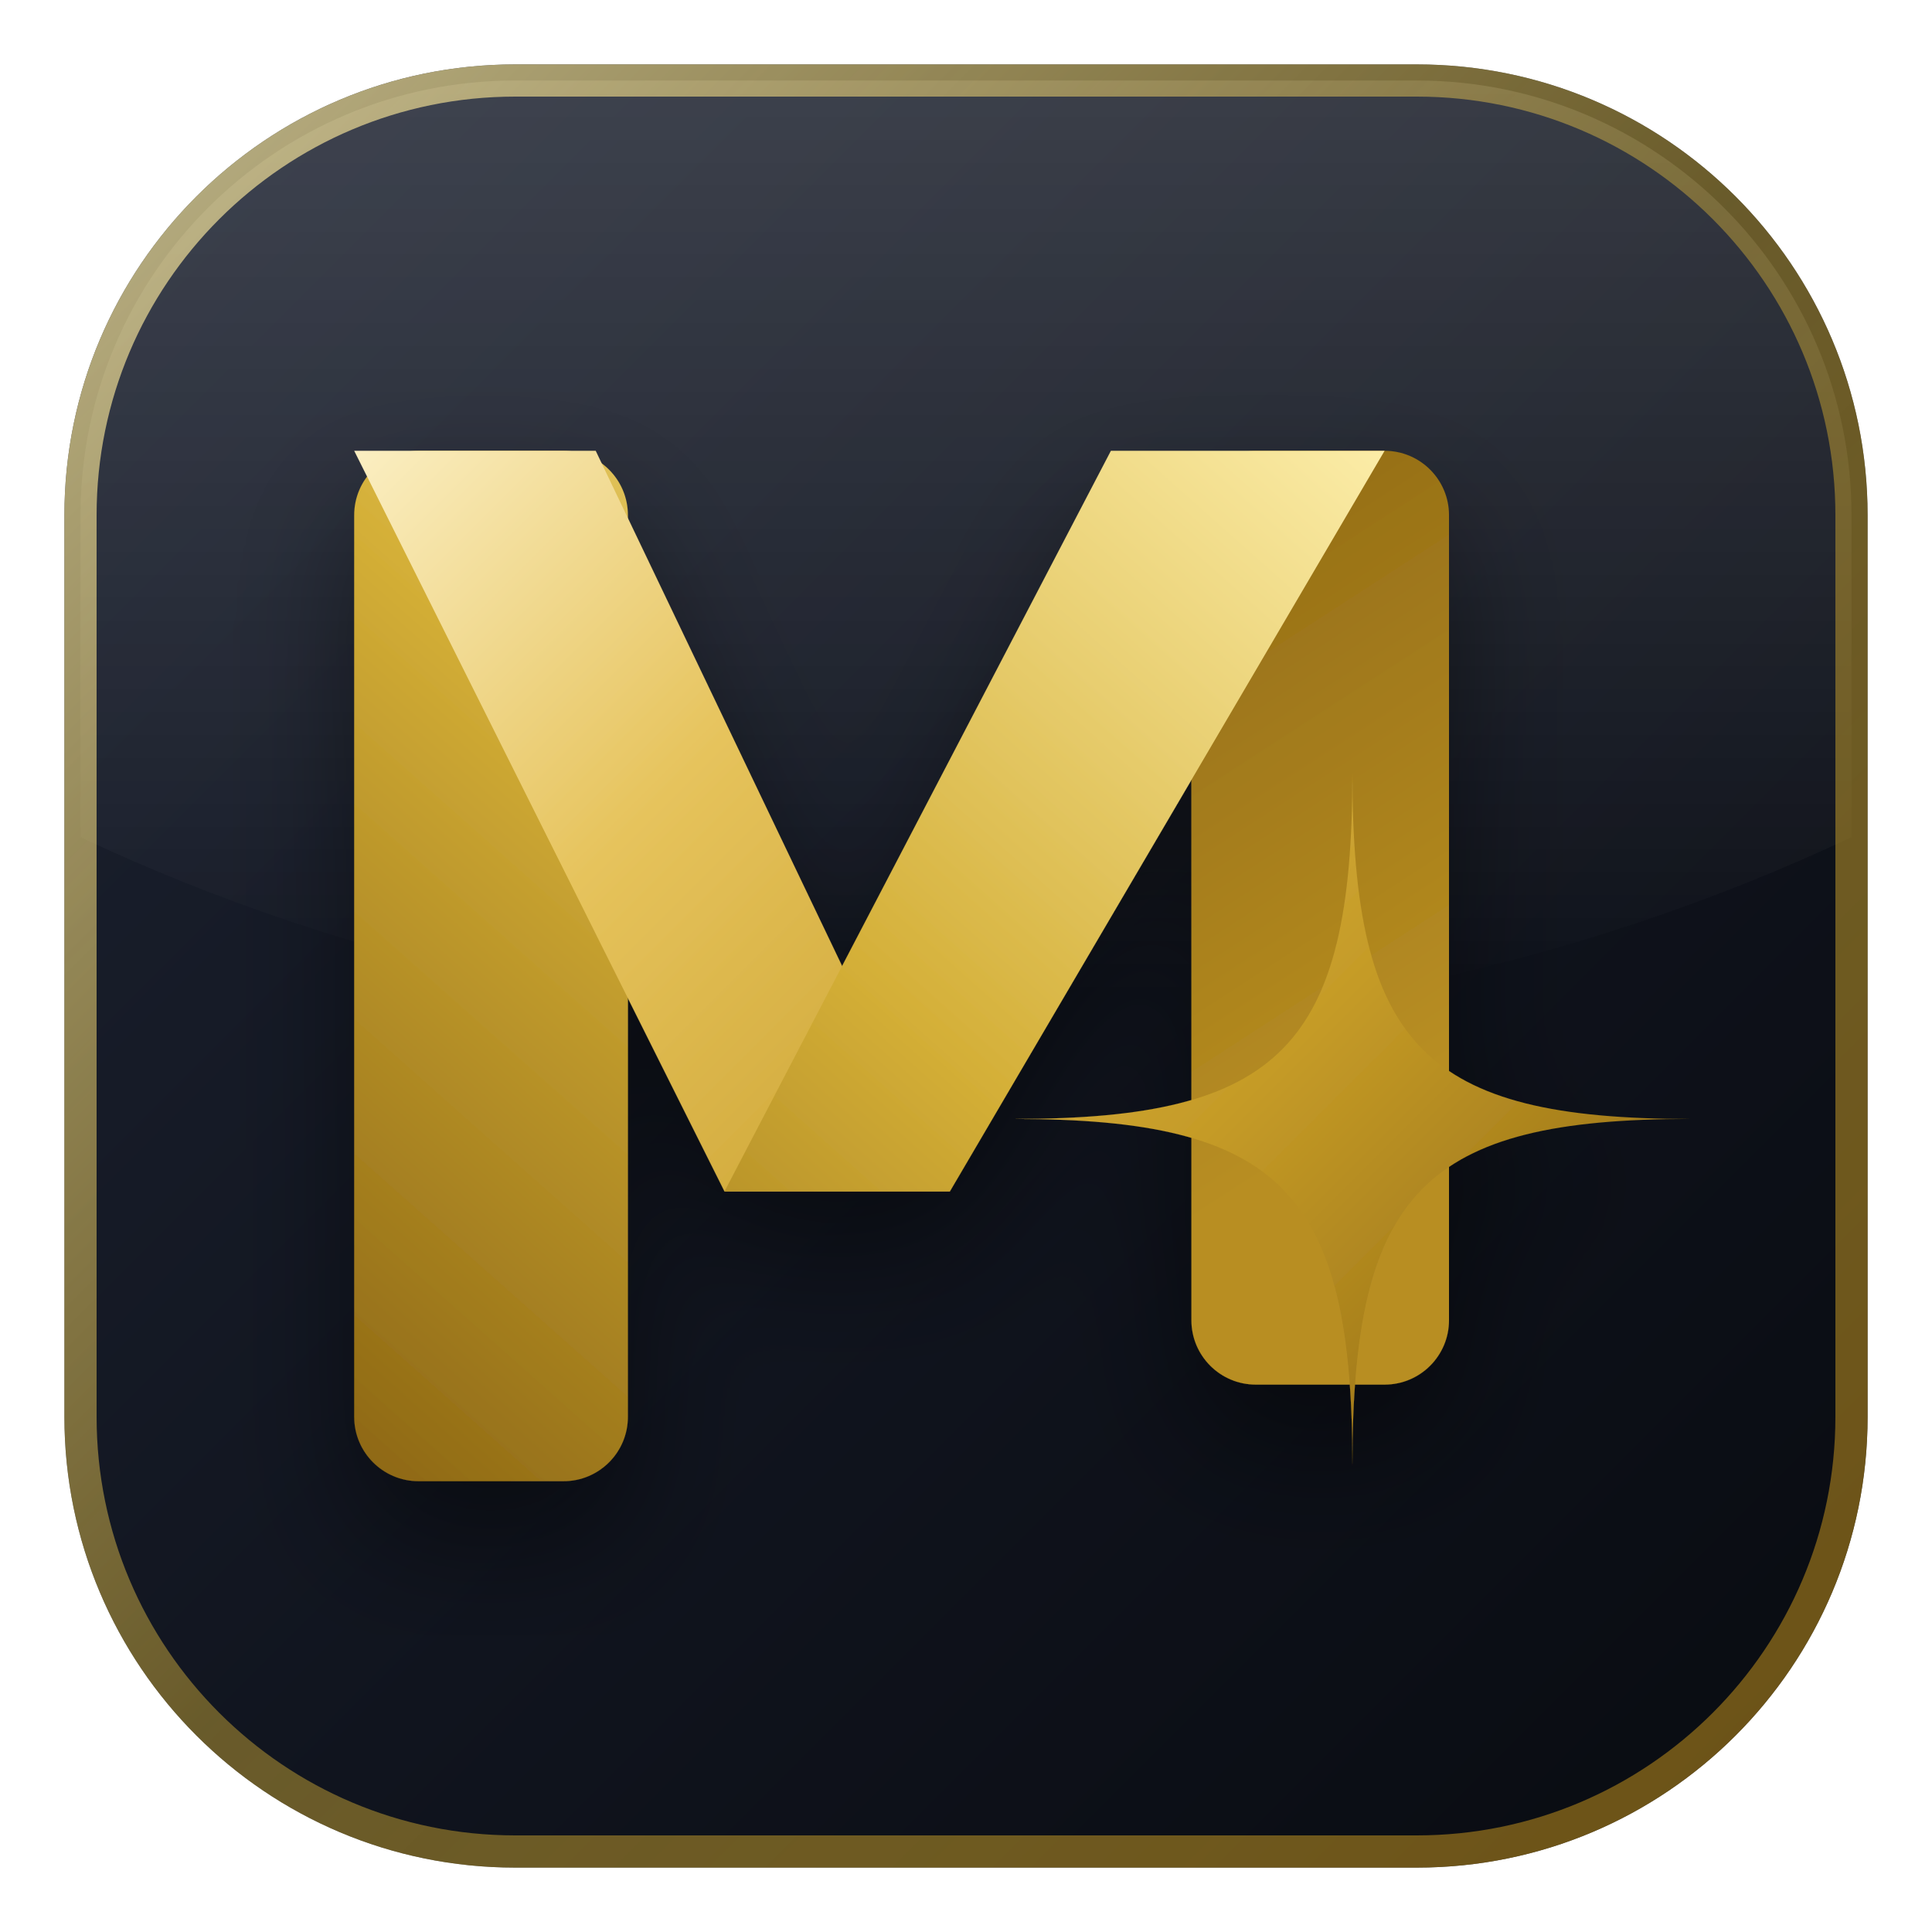
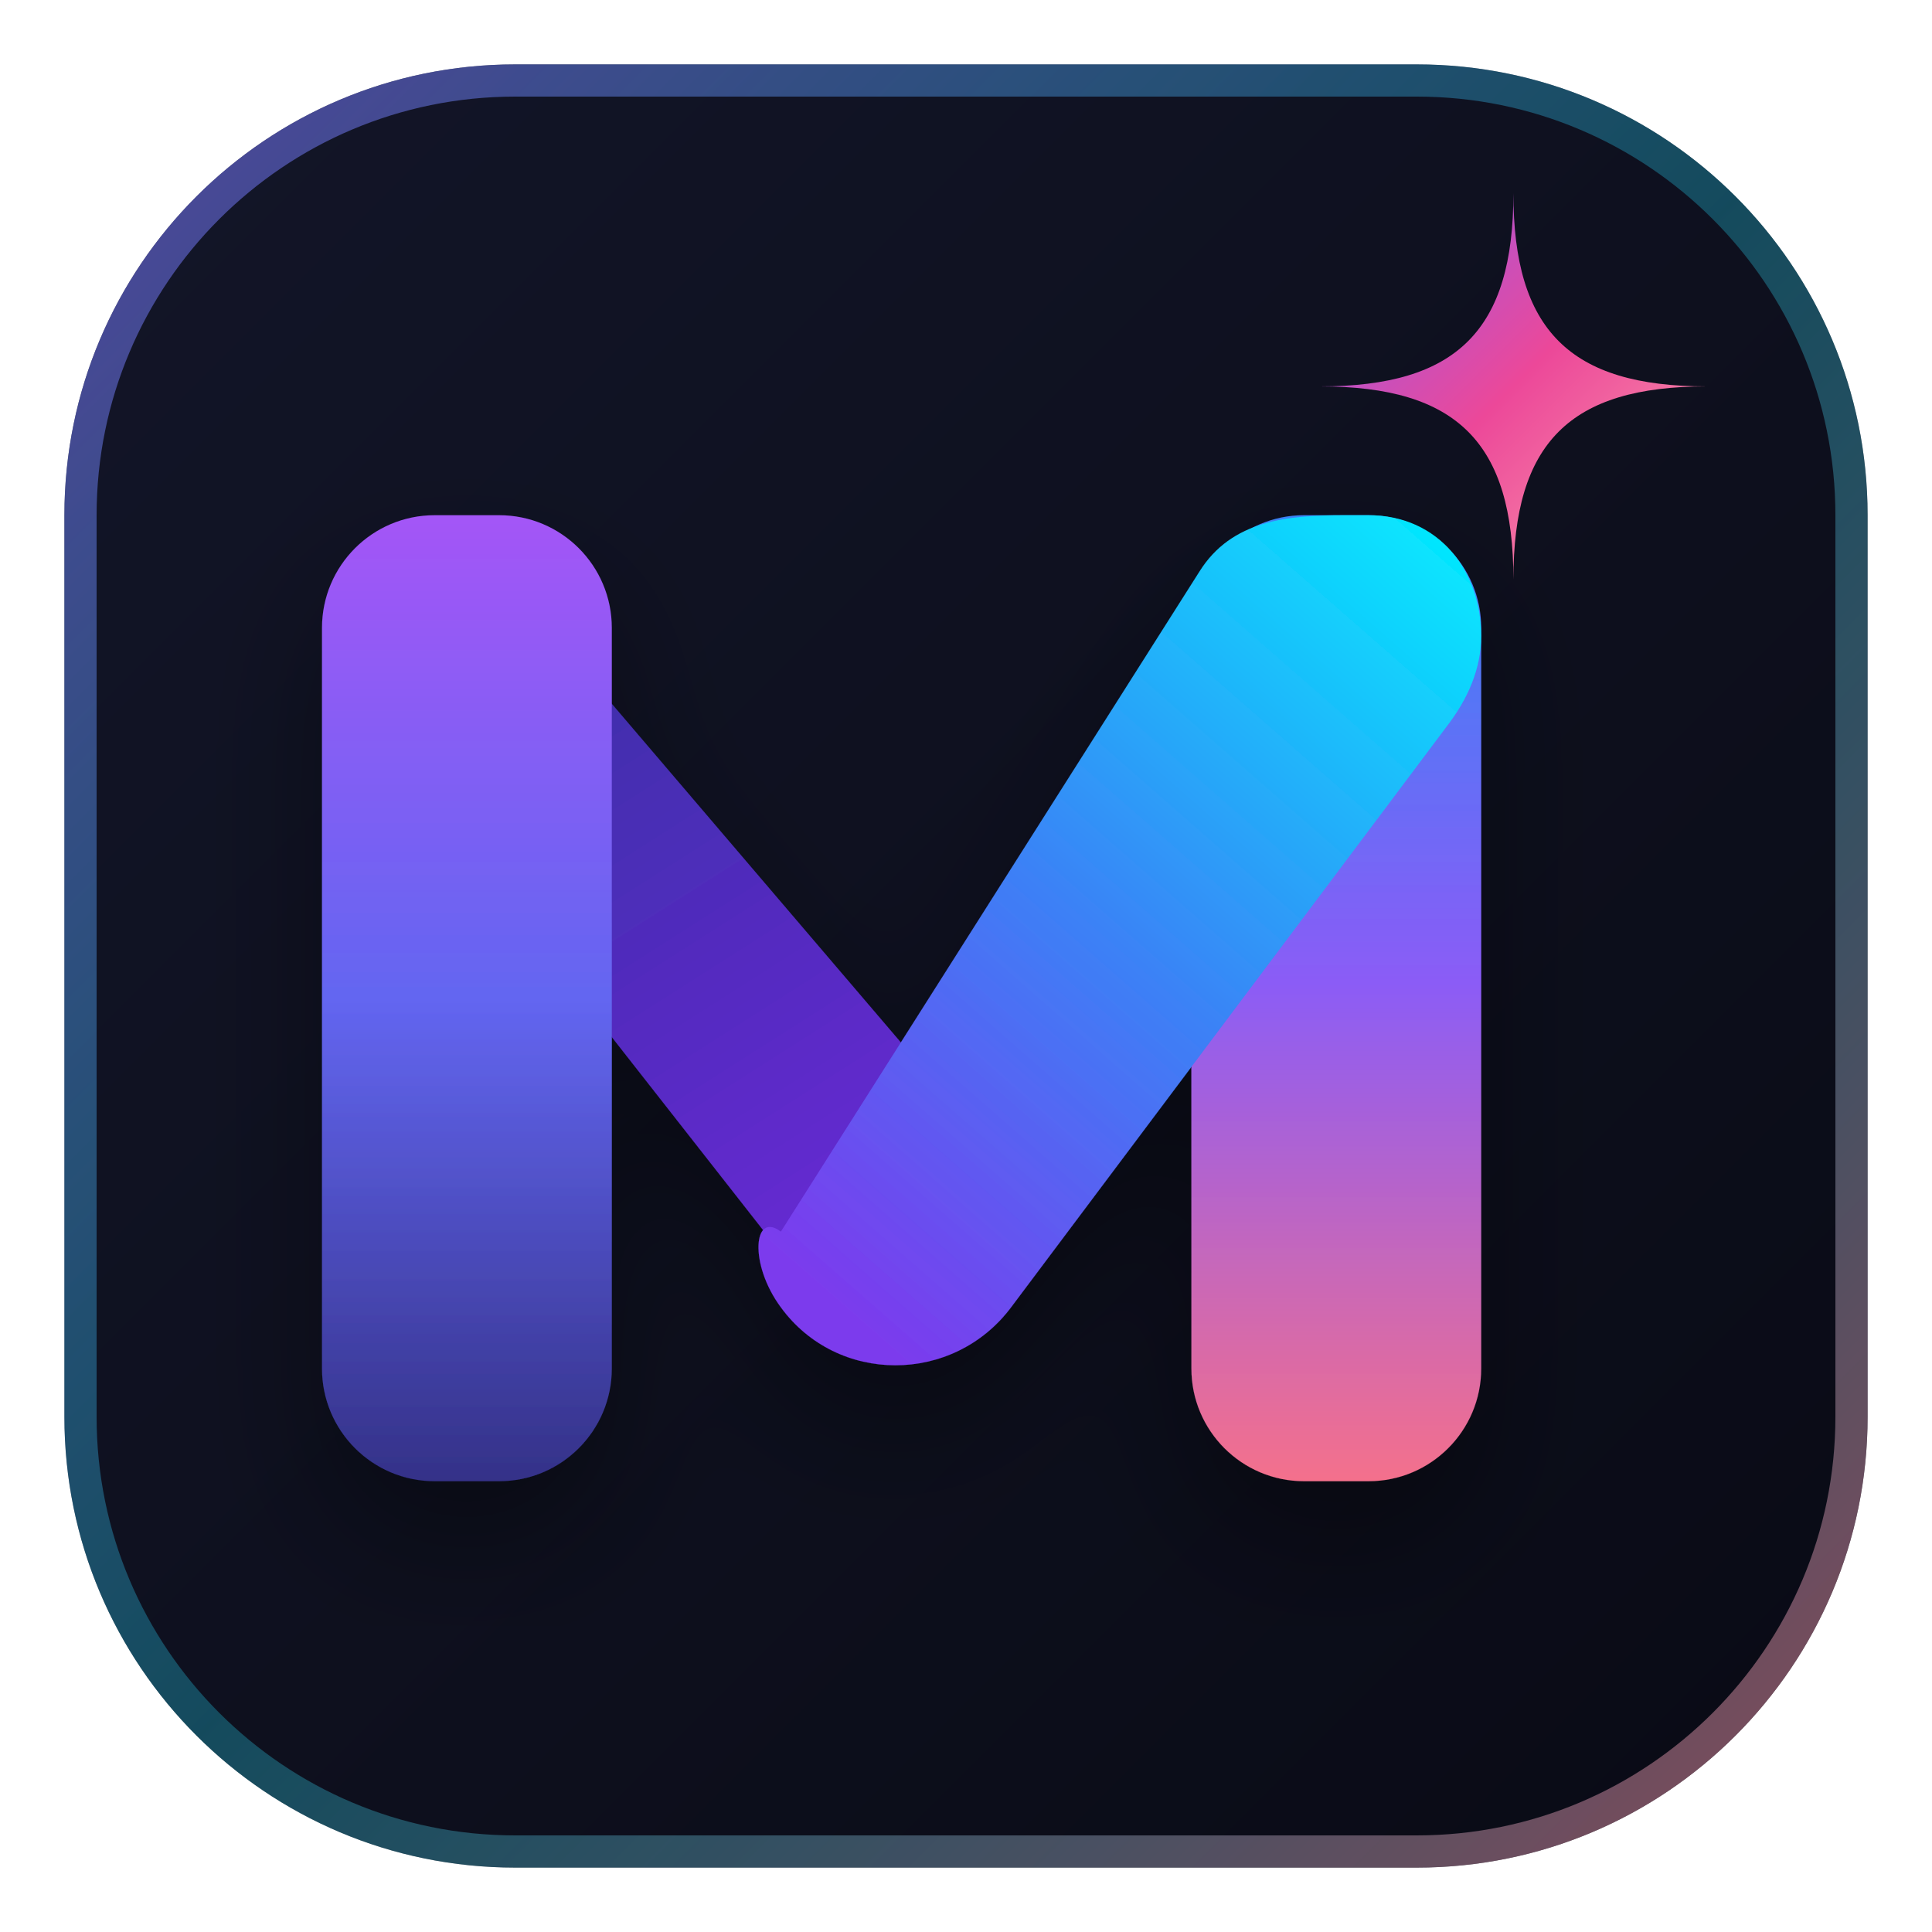
<svg xmlns="http://www.w3.org/2000/svg" viewBox="0 0 120 120" width="100%" height="100%" fill="none">
  <defs>
    <linearGradient id="bg-squircle" x1="0" y1="0" x2="120" y2="120" gradientUnits="userSpaceOnUse">
-       <stop offset="0%" stop-color="#1E2433" />
-       <stop offset="55%" stop-color="#10141E" />
-       <stop offset="100%" stop-color="#080A0F" />
+       <stop offset="0%" stop-color="#131629" />
+       <stop offset="100%" stop-color="#090A14" />
    </linearGradient>
-     <linearGradient id="top-gloss" x1="60" y1="4" x2="60" y2="62" gradientUnits="userSpaceOnUse">
-       <stop offset="0%" stop-color="#FFFFFF" stop-opacity="0.16" />
-       <stop offset="100%" stop-color="#FFFFFF" stop-opacity="0" />
+     <linearGradient id="border-glow" x1="0" y1="0" x2="120" y2="120" gradientUnits="userSpaceOnUse">
+       <stop offset="0%" stop-color="#8B5CF6" stop-opacity="0.6" />
+       <stop offset="50%" stop-color="#22D3EE" stop-opacity="0.3" />
+       <stop offset="100%" stop-color="#FB7185" stop-opacity="0.6" />
    </linearGradient>
-     <linearGradient id="border-gold" x1="0" y1="0" x2="120" y2="120" gradientUnits="userSpaceOnUse">
-       <stop offset="0%" stop-color="#FFF3B8" stop-opacity="0.75" />
-       <stop offset="50%" stop-color="#D4AF37" stop-opacity="0.45" />
-       <stop offset="100%" stop-color="#8A6412" stop-opacity="0.75" />
+     <linearGradient id="m-pillar-left" x1="28" y1="30" x2="28" y2="94" gradientUnits="userSpaceOnUse">
+       <stop offset="0%" stop-color="#A855F7" />
+       <stop offset="50%" stop-color="#6366F1" />
+       <stop offset="100%" stop-color="#312E81" />
    </linearGradient>
-     <linearGradient id="gold-main" x1="20" y1="22" x2="96" y2="98" gradientUnits="userSpaceOnUse">
-       <stop offset="0%" stop-color="#FFF7D6" />
-       <stop offset="32%" stop-color="#E6C35C" />
-       <stop offset="68%" stop-color="#C59B27" />
-       <stop offset="100%" stop-color="#8A6412" />
+     <linearGradient id="m-fold-left" x1="34" y1="34" x2="62" y2="78" gradientUnits="userSpaceOnUse">
+       <stop offset="0%" stop-color="#3730A3" />
+       <stop offset="100%" stop-color="#6D28D9" />
    </linearGradient>
-     <linearGradient id="gold-pillar" x1="24" y1="96" x2="88" y2="24" gradientUnits="userSpaceOnUse">
-       <stop offset="0%" stop-color="#8A6412" />
-       <stop offset="48%" stop-color="#D4AF37" />
-       <stop offset="100%" stop-color="#FFF2B2" />
+     <linearGradient id="m-pillar-right" x1="84" y1="34" x2="84" y2="94" gradientUnits="userSpaceOnUse">
+       <stop offset="0%" stop-color="#3B82F6" />
+       <stop offset="45%" stop-color="#8B5CF6" />
+       <stop offset="100%" stop-color="#FB7185" />
    </linearGradient>
-     <linearGradient id="gold-shadow" x1="30" y1="28" x2="65" y2="82" gradientUnits="userSpaceOnUse">
-       <stop offset="0%" stop-color="#7A560E" />
-       <stop offset="100%" stop-color="#B88E22" />
+     <linearGradient id="m-fold-right" x1="48" y1="78" x2="90" y2="30" gradientUnits="userSpaceOnUse">
+       <stop offset="0%" stop-color="#7C3AED" />
+       <stop offset="45%" stop-color="#3B82F6" />
+       <stop offset="100%" stop-color="#00F0FF" />
+     </linearGradient>
+     <linearGradient id="sparkle-grad" x1="82" y1="12" x2="106" y2="36" gradientUnits="userSpaceOnUse">
+       <stop offset="0%" stop-color="#8B5CF6" />
+       <stop offset="50%" stop-color="#EC4899" />
+       <stop offset="100%" stop-color="#FDA4AF" />
    </linearGradient>
    <filter id="ribbon-shadow" x="-15%" y="-15%" width="130%" height="130%">
-       <feDropShadow dx="0" dy="4" stdDeviation="4" flood-color="#000000" flood-opacity="0.45" />
+       <feDropShadow dx="0" dy="4" stdDeviation="4" flood-color="#000000" flood-opacity="0.35" />
    </filter>
  </defs>
  <rect x="4" y="4" width="112" height="112" rx="28" fill="url(#bg-squircle)" />
-   <path d="M32 5H88C102.9 5 115 17.1 115 32V52C98 60 79 64 60 64C41 64 22 60 5 52V32C5 17.1 17.1 5 32 5Z" fill="url(#top-gloss)" />
-   <rect x="5" y="5" width="110" height="110" rx="27" stroke="url(#border-gold)" stroke-width="2" />
+   <rect x="5" y="5" width="110" height="110" rx="27" stroke="url(#border-glow)" stroke-width="2" />
  <g filter="url(#ribbon-shadow)">
-     <rect x="22" y="28" width="17" height="64" rx="4" fill="url(#gold-pillar)" />
-     <rect x="74" y="28" width="16" height="58" rx="4" fill="url(#gold-shadow)" />
-     <path d="M22 28H37L59 74H45L22 28Z" fill="url(#gold-main)" />
-     <path d="M45 74L69 28H86L59 74H45Z" fill="url(#gold-pillar)" />
-     <path d="M84 48C84 65 88.5 69.5 105 69.5C88.5 69.5 84 74 84 91C84 74 79.5 69.5 63 69.5C79.5 69.5 84 65 84 48Z" fill="url(#gold-main)" />
+     <path d="M28 32L63 73L51 81L22 44L28 32Z" fill="url(#m-fold-left)" />
+     <rect x="74" y="32" width="18" height="60" rx="7" fill="url(#m-pillar-right)" />
+     <rect x="20" y="32" width="18" height="60" rx="7" fill="url(#m-pillar-left)" />
+     <path d="M48.5 76.5L74.5 35.5C76.5 32.3 80 32 83.5 32H85C89.4 32 92 35.5 92 39.5C92 41.5 91.2 43.4 89.8 45.2L62.8 81.2C59.2 86 52 86 48.5 81.2C46.5 78.5 46.8 75.2 48.5 76.5Z" fill="url(#m-fold-right)" />
  </g>
+   <path d="M94 12C94 20.5 97.5 24 106 24C97.5 24 94 27.5 94 36C94 27.5 90.5 24 82 24C90.5 24 94 20.5 94 12Z" fill="url(#sparkle-grad)" />
</svg>
